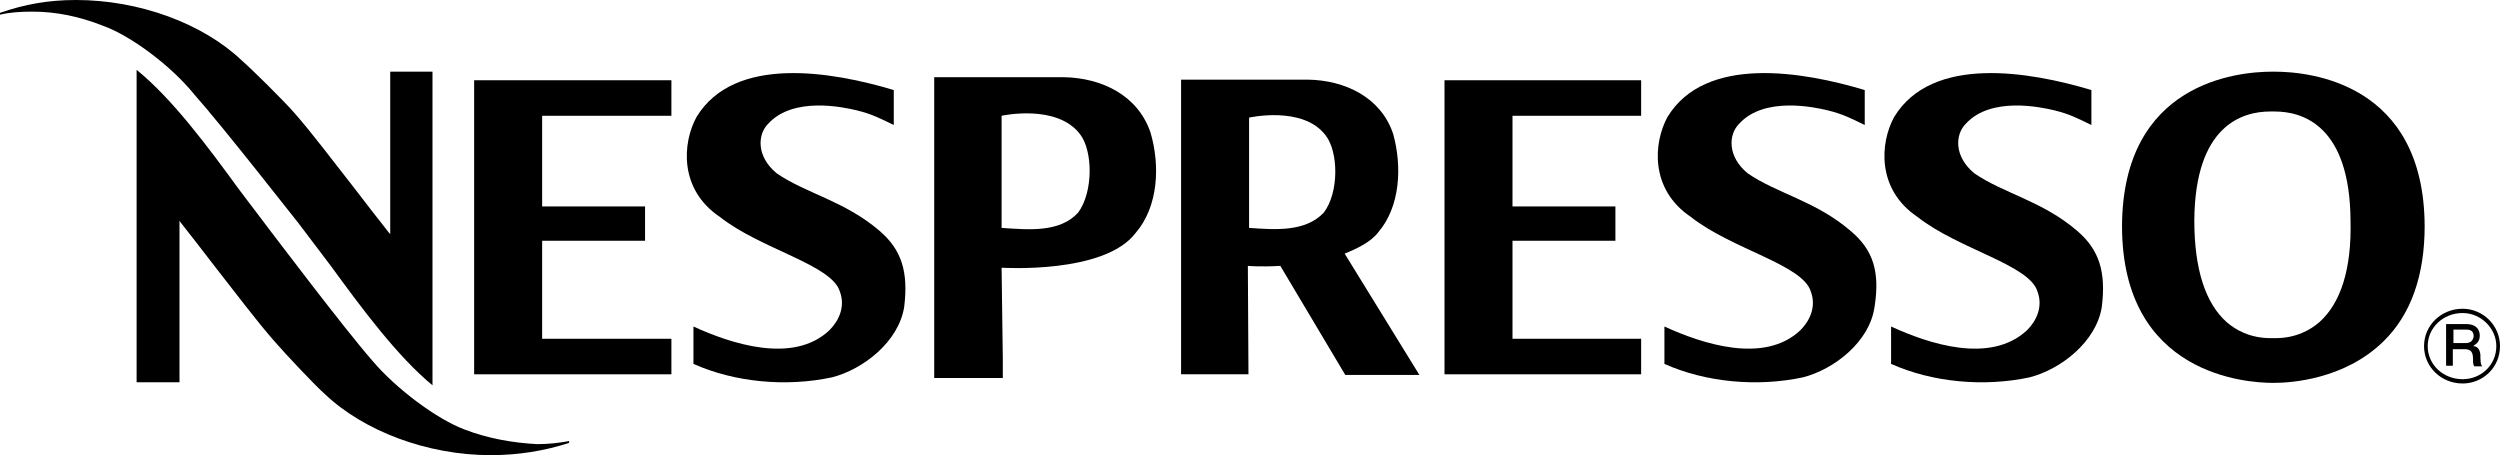
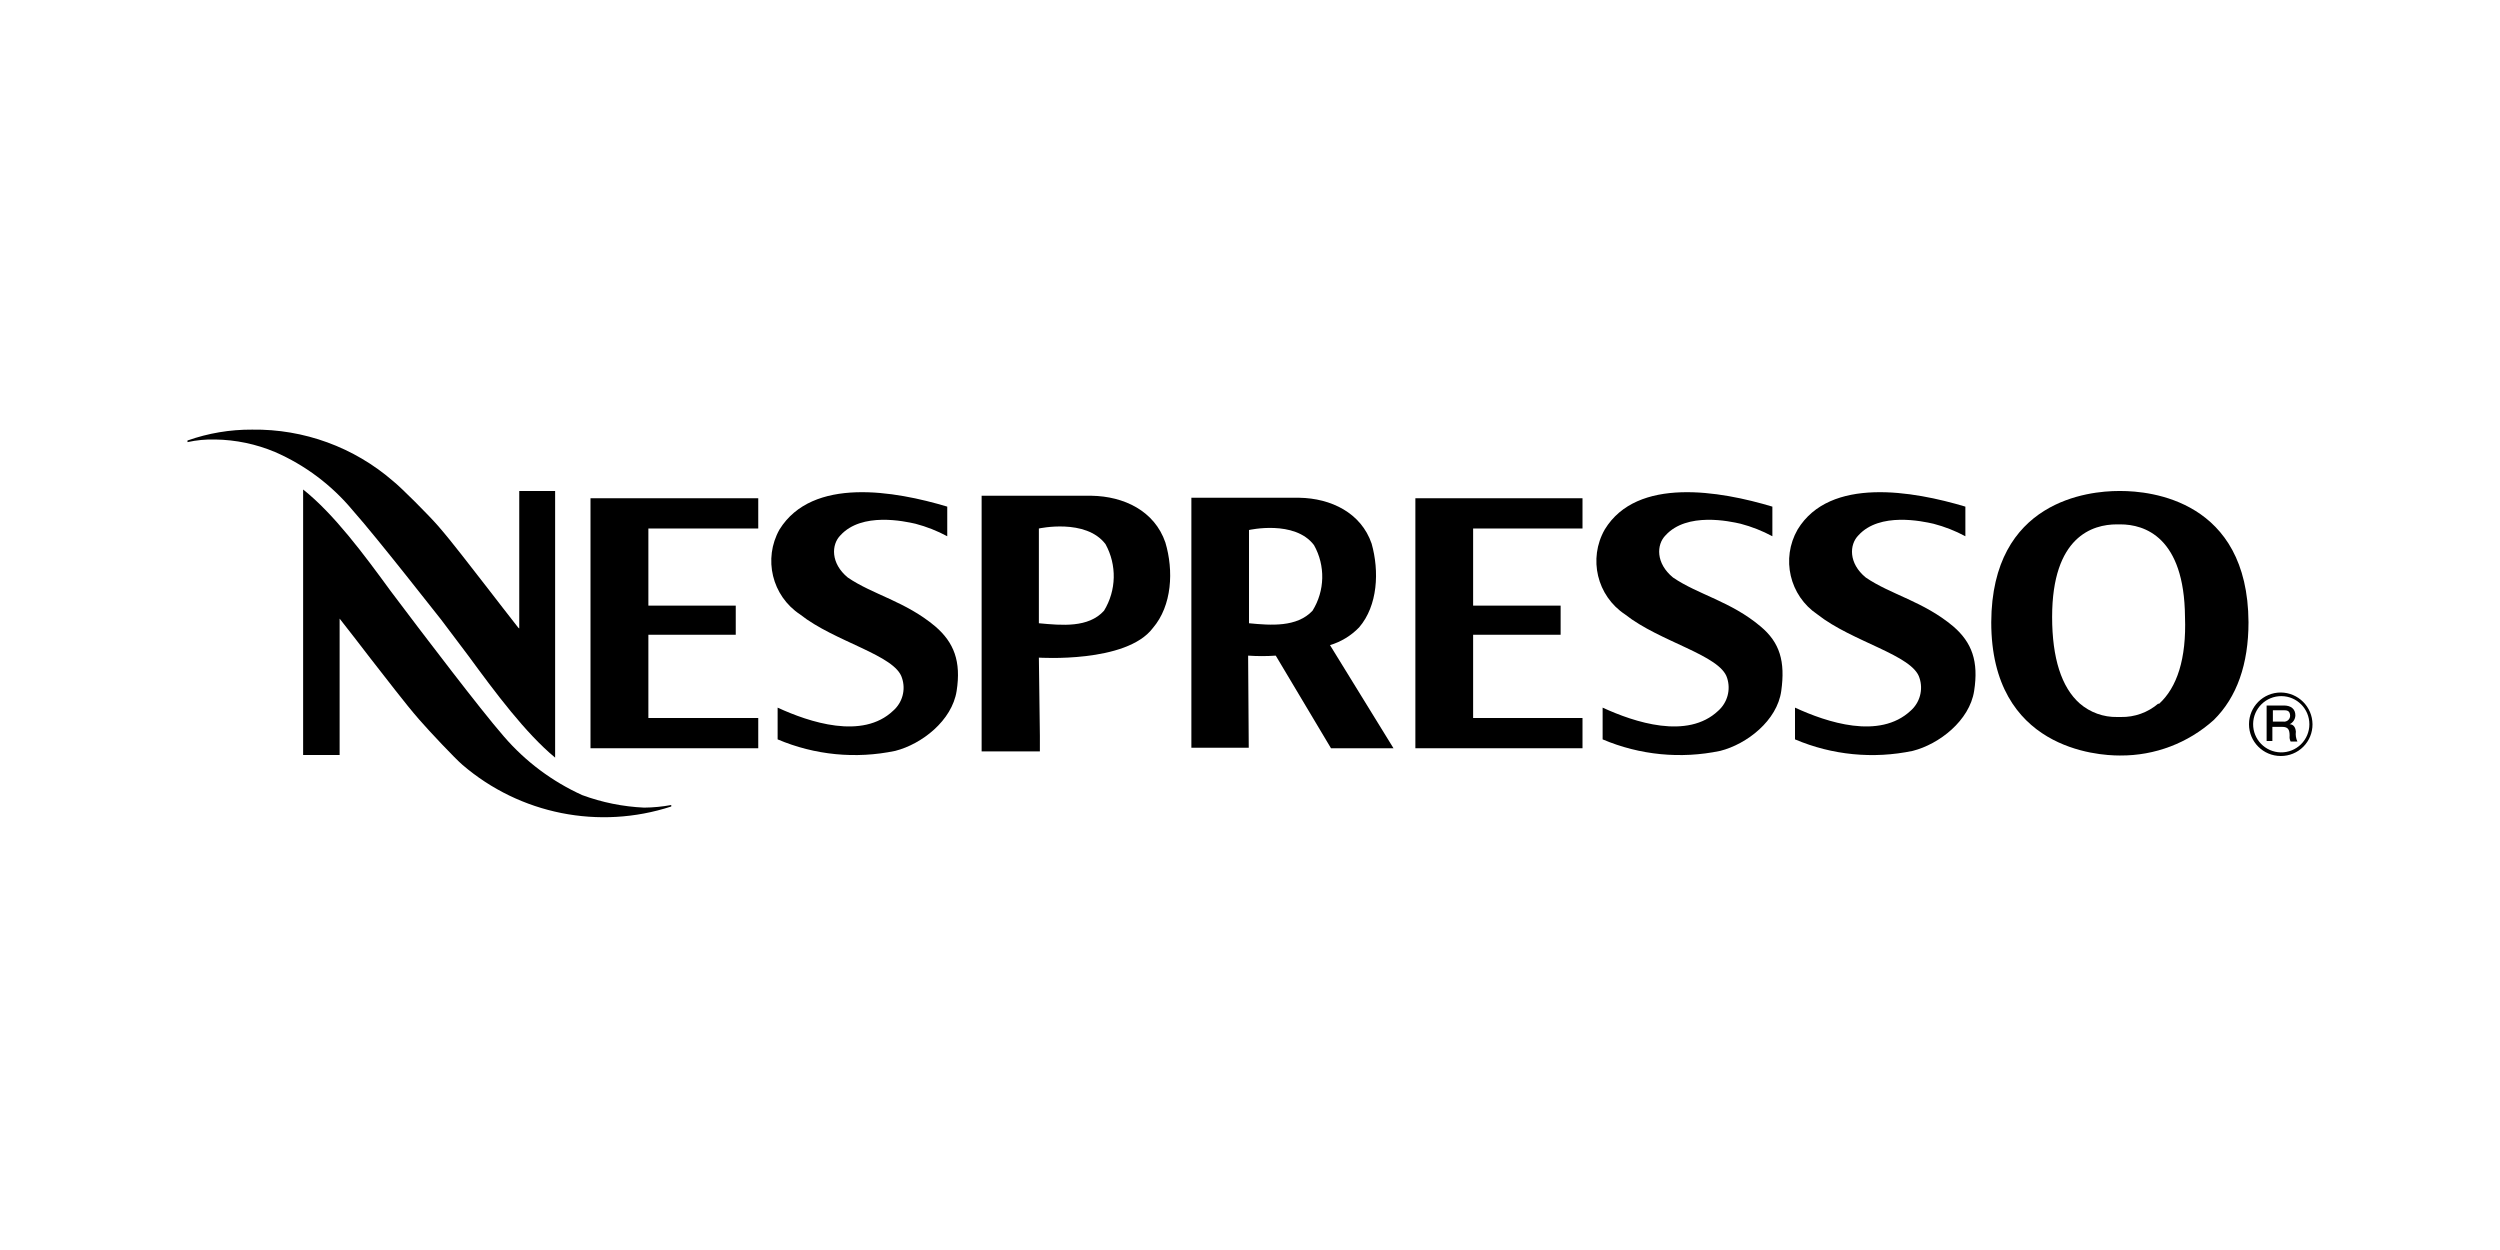
- <svg xmlns="http://www.w3.org/2000/svg" version="1.1" id="Calque_1" x="0px" y="0px" viewBox="0 0 408.1 74.2" style="enable-background:new 0 0 408.1 74.2;" xml:space="preserve">
-   <g>
-     <path d="M371.3,11.7l-0.2,0l-0.2,0c-5.7,0-24.4,1.8-24.5,25.2c0,24.4,20.5,25.6,24.6,25.6h0.2c2.6,0,11.5-0.5,17.9-6.8   c4.5-4.4,6.7-10.8,6.7-18.8C395.7,13.5,377,11.7,371.3,11.7z M378.6,52.6c-1.4,1.2-3.7,2.6-7.2,2.6h-0.7c-3.5,0-5.8-1.4-7.2-2.6   c-3.5-3.1-5.3-8.7-5.3-16.6c0.1-15.5,7.8-17.8,12.4-17.8h0.7c4.6,0,12.3,2.3,12.4,17.8C383.9,43.9,382.1,49.5,378.6,52.6z" />
-     <path d="M75.8,70.1c-4.5-1.7-11.1-6.6-15-11.2C56,53.4,44.4,38,44.3,37.9c-1.6-2.1-3.4-4.5-5.3-7c-5.1-7-10.9-14.8-16.7-19.5v51h7   V36l0.1,0.2c1.9,2.4,3.9,5,5.9,7.6c3.3,4.2,6.6,8.6,9.4,11.8c1.9,2.2,6.9,7.5,8.3,8.7c6.4,6.1,16.8,10,27.1,10   c4.5,0,8.8-0.7,12.8-2v-0.3c-1.6,0.3-3.4,0.5-5.2,0.5C83.8,72.3,79.7,71.6,75.8,70.1z" />
-     <path d="M31.7,15.4c4.8,5.4,16.8,20.8,17,21c1.6,2.1,3.4,4.5,5.3,7c5.1,7,10.9,14.8,16.6,19.5V11.7h-6.9v26.5L63.5,38   c-1.9-2.4-3.9-5-5.9-7.6c-3.3-4.2-6.6-8.6-9.4-11.8c-1.9-2.2-7.3-7.5-8.7-8.7C33.1,3.8,22.7,0,12.4,0C7.9,0,4,0.7,0,2.1v0.3   C1.6,2,3.4,1.9,5.3,1.9c3.9,0,7.7,0.8,11.5,2.3C21.3,5.8,27.9,10.7,31.7,15.4z" />
-     <path d="M302.1,37.7c-5.7-4.9-12-6.1-16.8-9.4c-3.3-2.7-3.2-6.3-1.4-8.1c4.1-4.5,12.3-2.7,14.4-2.2c2.5,0.6,3.8,1.3,6.1,2.4v-5.7   c-10-3-26-5.8-32.2,4.4c-2.3,4.2-2.9,11.8,3.8,16.3c6.7,5.3,18.3,7.8,19.6,12.2c0.9,2.4-0.1,4.7-1.7,6.3   c-5.9,5.6-16.1,2.2-22.2-0.6v6.1c6.7,3,15.1,3.8,22.6,2.2c5.1-1.3,10.9-5.8,11.7-11.5C306.9,44.4,305.8,40.8,302.1,37.7z" />
-     <path d="M339.1,37.7c-5.7-4.9-12-6.1-16.8-9.4c-3.3-2.7-3.2-6.3-1.4-8.1c4.1-4.5,12.3-2.7,14.4-2.2c2.5,0.6,3.8,1.3,6.1,2.4v-5.7   c-10-3-26-5.8-32.2,4.4c-2.3,4.2-2.9,11.8,3.8,16.3c6.7,5.3,18.3,7.8,19.6,12.2c0.9,2.4-0.1,4.7-1.7,6.3c-6,5.6-16.1,2.2-22.2-0.6   v6.1c6.7,3,15.1,3.8,22.6,2.2c5.1-1.3,10.9-5.8,11.8-11.5C343.8,44.4,342.7,40.8,339.1,37.7z" />
-     <polygon points="235.8,61.1 267.9,61.1 267.9,55.3 246.9,55.3 246.9,39.3 263.7,39.3 263.7,33.7 246.9,33.7 246.9,18.9 267.9,18.9    267.9,13.1 235.8,13.1  " />
-     <path d="M143.6,37.7c-5.7-4.9-12-6.1-16.8-9.4c-3.3-2.7-3.2-6.3-1.4-8.1c4.1-4.5,12.3-2.7,14.4-2.2c2.5,0.6,3.8,1.3,6.1,2.4v-5.7   c-10-3-26-5.8-32.2,4.4c-2.3,4.2-2.9,11.8,3.8,16.3c6.7,5.3,18.3,7.8,19.6,12.2c0.9,2.4-0.1,4.7-1.7,6.3   c-5.9,5.6-16.1,2.2-22.2-0.6v6.1c6.7,3,15.1,3.8,22.6,2.2c5.1-1.3,10.9-5.8,11.8-11.5C148.3,44.4,147.2,40.8,143.6,37.7z" />
-     <polygon points="77.4,61.1 109.6,61.1 109.6,55.3 88.5,55.3 88.5,39.3 105.3,39.3 105.3,33.7 88.5,33.7 88.5,18.9 109.6,18.9    109.6,13.1 77.4,13.1  " />
-     <path d="M173.6,12.6h-21.1v49.1h11.2c0,0,0-1.1,0-3l-0.2-15c0,0,16.8,1.1,21.9-5.7c3.7-4.3,4-11,2.4-16.4   C185.7,15.5,179.8,12.7,173.6,12.6z M176,34.7c-3,3.3-8.1,2.8-12.5,2.5V18.9c0,0,9-2,12.8,3C178.4,24.6,178.5,31.3,176,34.7z" />
-     <path d="M225,37.9c3.6-4.2,3.9-10.8,2.4-16.1c-2-5.9-7.8-8.7-13.9-8.8h-20.7v48.1h11l-0.1-17.7c0,0,2,0.2,5.3,0l10.6,17.8h12.1   l-12.2-19.8C221.5,40.6,223.8,39.5,225,37.9z M216.1,34.7c-3,3.2-8,2.8-12.2,2.5v-18c0,0,8.8-2,12.5,2.9   C218.5,24.8,218.6,31.4,216.1,34.7z" />
-     <path d="M402,50.4c-3.5,0-6.3,2.7-6.3,6.1c0,3.4,2.8,6.1,6.3,6.1c3.3,0,6.1-2.6,6.1-6.1C408.1,53.1,405.3,50.4,402,50.4z M402,61.9   c-3.1,0-5.7-2.3-5.7-5.4c0-3,2.5-5.4,5.7-5.4c3,0,5.5,2.5,5.5,5.4C407.5,59.6,405,61.9,402,61.9z" />
-     <path d="M403.7,56.5c0.2-0.2,1.1-0.5,1.1-1.7c0-1.2-0.8-1.9-2.2-1.9h-3.3v6.8h1.1V57h1.9c1.1,0,1.4,0.5,1.4,1.7   c0,0.5,0,0.8,0.2,1.1h1.3c-0.3-0.3-0.3-1.1-0.3-1.9C404.8,56.8,404.2,56.5,403.7,56.5z M402.5,56h-2v-2.2h2c0.6,0,1.3,0.1,1.3,1.1   C403.7,55.6,403.3,56,402.5,56z" />
+ <svg xmlns="http://www.w3.org/2000/svg" viewBox="0 0 200 100">
+   <g id="Nespresso">
+     <path d="M169.67,39.28h-.17c-2.37,0-10.16.75-10.2,10.5,0,10.16,8.54,10.66,10.25,10.66h.08a11.06,11.06,0,0,0,7.46-2.83c1.87-1.83,2.79-4.5,2.79-7.83C179.83,40,172,39.28,169.67,39.28Zm3,17a4.45,4.45,0,0,1-3,1.08h-.29a4.45,4.45,0,0,1-3-1.08c-1.46-1.29-2.21-3.63-2.21-6.92,0-6.45,3.25-7.41,5.17-7.41h.29c1.92,0,5.12,1,5.17,7.41C174.92,52.69,174.17,55,172.71,56.32Z" />
+     <path d="M46.58,63.61a18.2,18.2,0,0,1-6.25-4.67c-2-2.29-6.83-8.7-6.88-8.75l-2.2-2.91c-2.13-2.92-4.54-6.17-7-8.12V60.4h2.92v-11l0,.09c.79,1,1.62,2.08,2.45,3.16,1.38,1.75,2.75,3.58,3.92,4.92.79.91,2.87,3.12,3.46,3.62A17.36,17.36,0,0,0,53.7,64.52V64.4a12.48,12.48,0,0,1-2.17.21A16.46,16.46,0,0,1,46.58,63.61Z" />
+     <path d="M28.21,40.82c2,2.25,7,8.67,7.08,8.75l2.2,2.92c2.13,2.91,4.55,6.16,6.92,8.12V39.28H41.54v11l-.09-.08c-.79-1-1.62-2.09-2.46-3.17-1.37-1.75-2.75-3.58-3.91-4.92-.79-.91-3-3.12-3.63-3.62a16.85,16.85,0,0,0-11.28-4.12,15.21,15.21,0,0,0-5.17.87v.13a9.12,9.12,0,0,1,2.21-.21,12.83,12.83,0,0,1,4.79,1A16.82,16.82,0,0,1,28.21,40.82Z" />
+     <path d="M140.84,50.11c-2.37-2-5-2.54-7-3.91-1.38-1.13-1.34-2.63-.59-3.38,1.71-1.87,5.13-1.12,6-.92a11.57,11.57,0,0,1,2.54,1V40.53c-4.16-1.25-10.83-2.42-13.41,1.83A5.11,5.11,0,0,0,130,49.15c2.79,2.21,7.62,3.25,8.17,5.09a2.48,2.48,0,0,1-.71,2.62c-2.46,2.33-6.71.92-9.25-.25v2.54a15.78,15.78,0,0,0,9.41.92c2.13-.54,4.55-2.42,4.88-4.79S142.39,51.4,140.84,50.11Z" />
+     <path d="M156.26,50.11c-2.38-2-5-2.54-7-3.91-1.38-1.13-1.33-2.63-.58-3.38,1.7-1.87,5.12-1.12,6-.92a11.46,11.46,0,0,1,2.55,1V40.53c-4.17-1.25-10.84-2.42-13.42,1.83a5.11,5.11,0,0,0,1.58,6.79c2.8,2.21,7.63,3.25,8.17,5.09a2.46,2.46,0,0,1-.71,2.62c-2.5,2.33-6.71.92-9.25-.25v2.54a15.8,15.8,0,0,0,9.42.92c2.12-.54,4.54-2.42,4.91-4.79S157.76,51.4,156.26,50.11Z" />
+     <polygon points="113.23 59.86 126.6 59.86 126.6 57.44 117.85 57.44 117.85 50.78 124.85 50.78 124.85 48.45 117.85 48.45 117.85 42.28 126.6 42.28 126.6 39.86 113.23 39.86 113.23 59.86" />
+     <path d="M74.82,50.11c-2.38-2-5-2.54-7-3.91-1.37-1.13-1.33-2.63-.58-3.38,1.71-1.87,5.12-1.12,6-.92a11.57,11.57,0,0,1,2.54,1V40.53C71.61,39.28,65,38.11,62.36,42.36A5.13,5.13,0,0,0,64,49.15c2.79,2.21,7.62,3.25,8.16,5.09a2.44,2.44,0,0,1-.71,2.62c-2.45,2.33-6.7.92-9.24-.25v2.54a15.78,15.78,0,0,0,9.41.92c2.12-.54,4.54-2.42,4.91-4.79S76.32,51.4,74.82,50.11Z" />
+     <polygon points="47.24 59.86 60.66 59.86 60.66 57.44 51.87 57.44 51.87 50.78 58.86 50.78 58.86 48.45 51.87 48.45 51.87 42.28 60.66 42.28 60.66 39.86 47.24 39.86 47.24 59.86" />
+     <path d="M87.32,39.66H78.53V60.11h4.66V58.86l-.08-6.25s7,.46,9.12-2.37c1.54-1.8,1.67-4.59,1-6.84C92.36,40.86,89.9,39.7,87.32,39.66Zm1,9.2c-1.25,1.38-3.38,1.17-5.21,1V42.28s3.75-.83,5.33,1.25A5.3,5.3,0,0,1,88.32,48.86Z" />
+     <path d="M108.73,50.19c1.5-1.75,1.62-4.49,1-6.7-.84-2.46-3.25-3.63-5.79-3.67H95.31v20H99.9l-.05-7.37a16,16,0,0,0,2.21,0l4.42,7.41h5l-5.08-8.25A5.38,5.38,0,0,0,108.73,50.19ZM105,48.86c-1.25,1.33-3.33,1.17-5.08,1V42.4s3.66-.83,5.2,1.21A5.15,5.15,0,0,1,105,48.86Z" />
+     <path d="M182.46,55.4a2.54,2.54,0,1,0,0,5.08A2.52,2.52,0,0,0,185,57.94,2.56,2.56,0,0,0,182.46,55.4Zm0,4.79a2.25,2.25,0,1,1,2.29-2.25A2.25,2.25,0,0,1,182.46,60.19Z" />
+     <path d="M183.17,57.94a.81.81,0,0,0,.46-.71c0-.5-.34-.79-.92-.79h-1.38v2.84h.46V58.15h.79c.46,0,.59.21.59.71a.79.79,0,0,0,.08.46h.54a1.42,1.42,0,0,1-.12-.79C183.63,58.07,183.38,57.94,183.17,57.94Zm-.5-.21h-.84v-.91h.84c.25,0,.54,0,.54.46A.48.48,0,0,1,182.67,57.73Z" />
  </g>
</svg>
